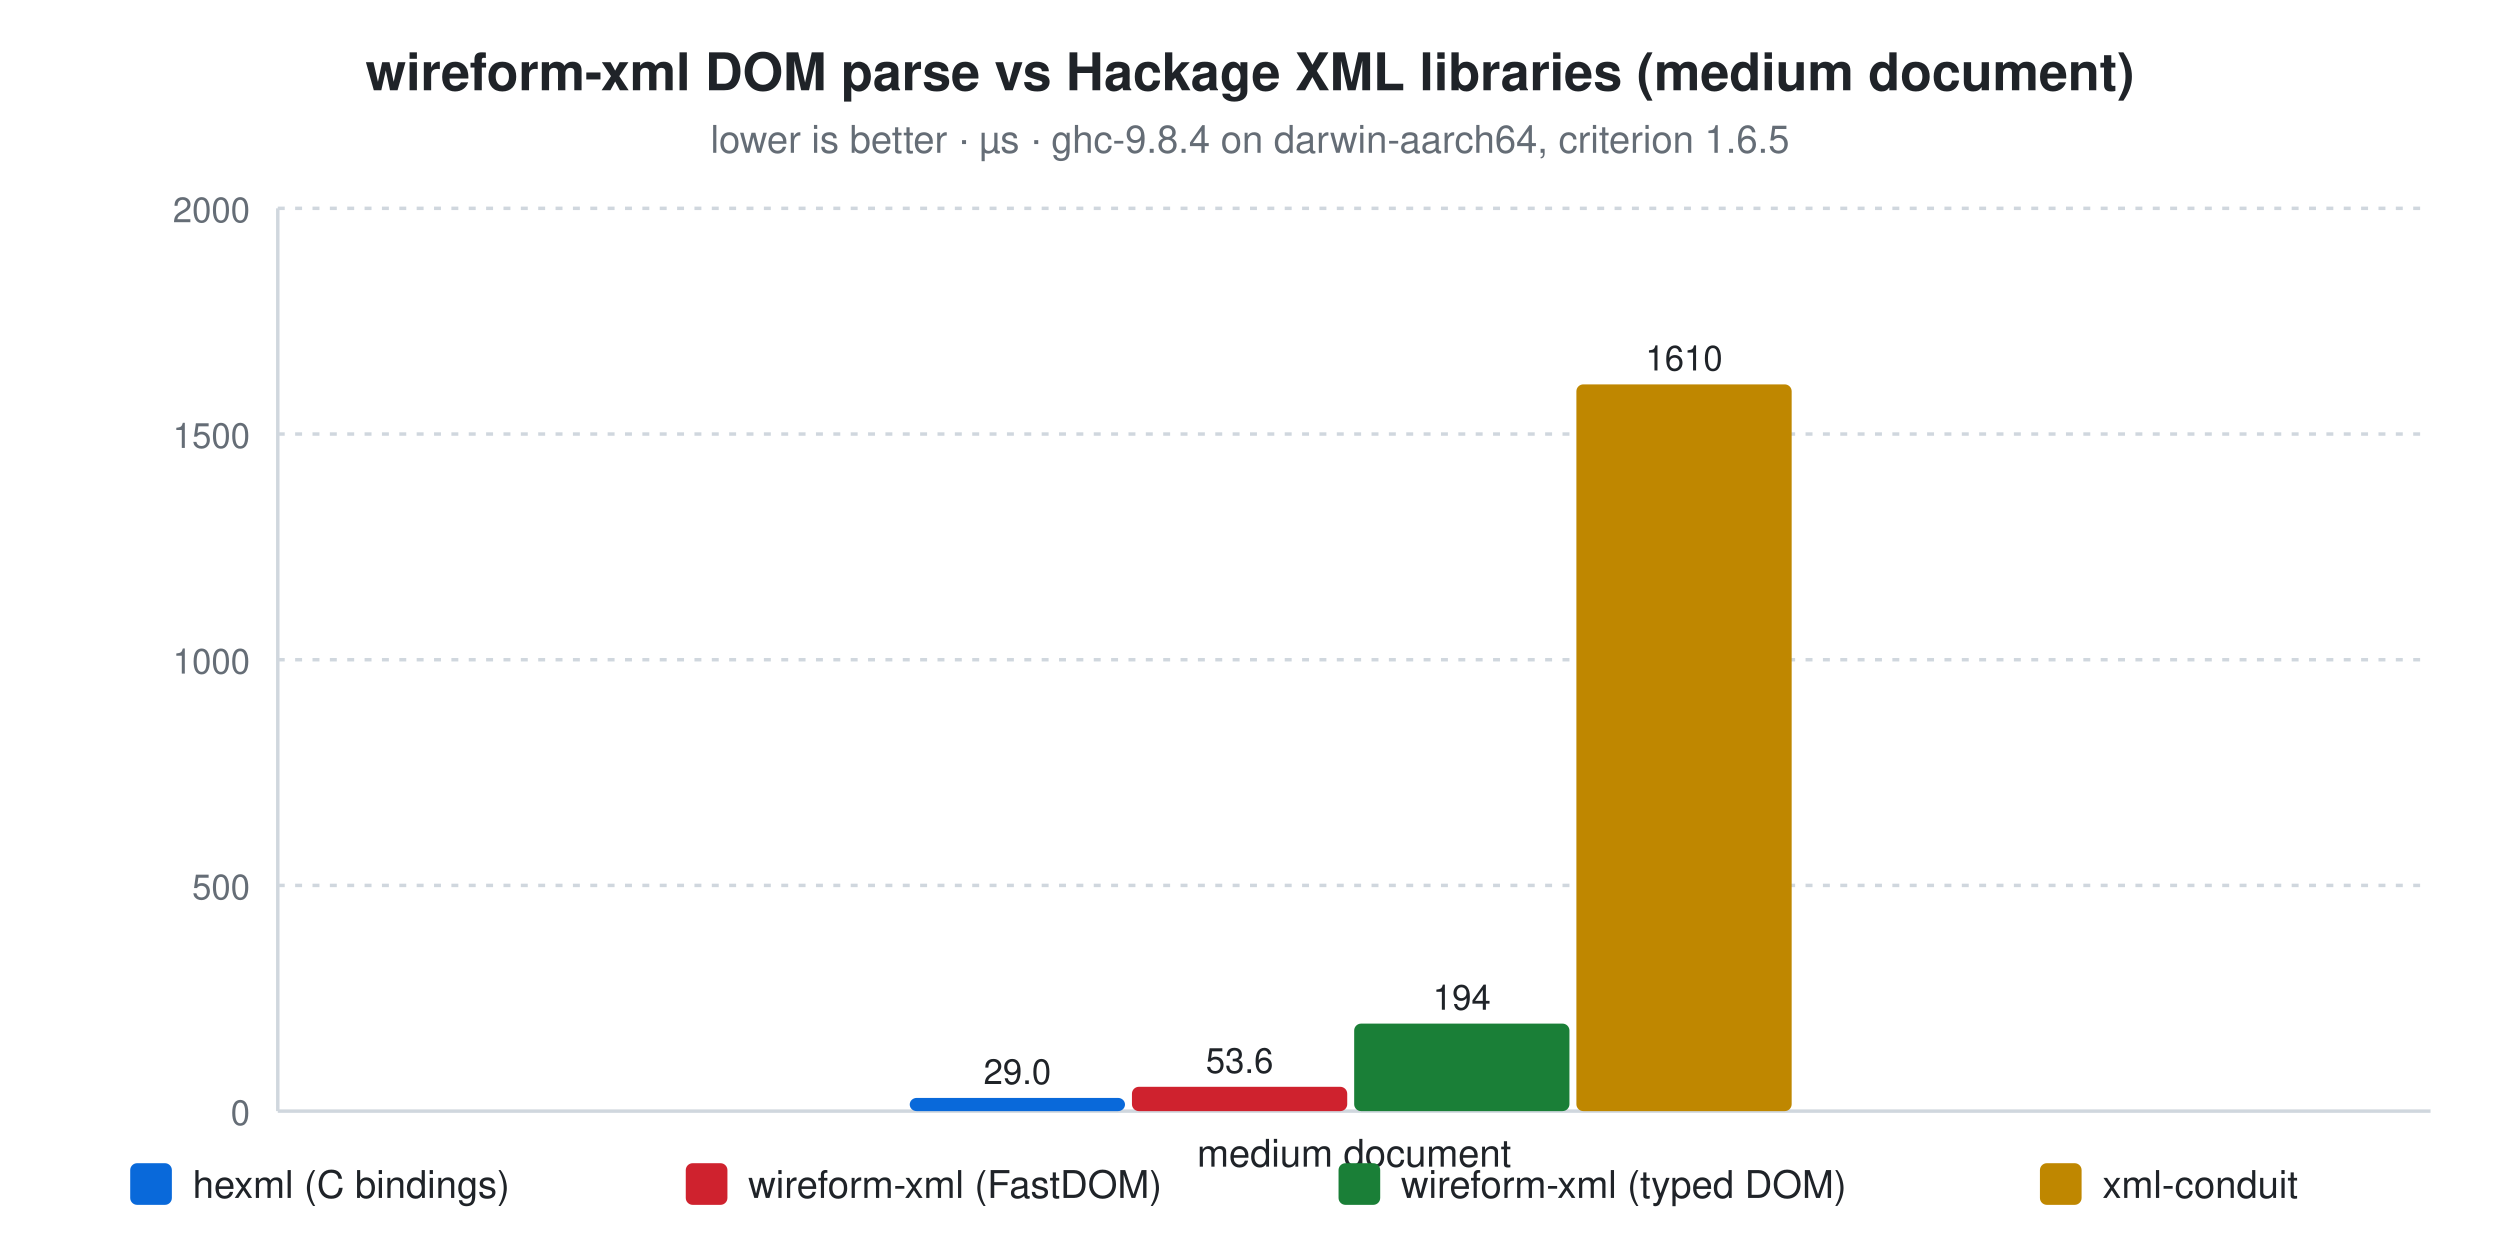
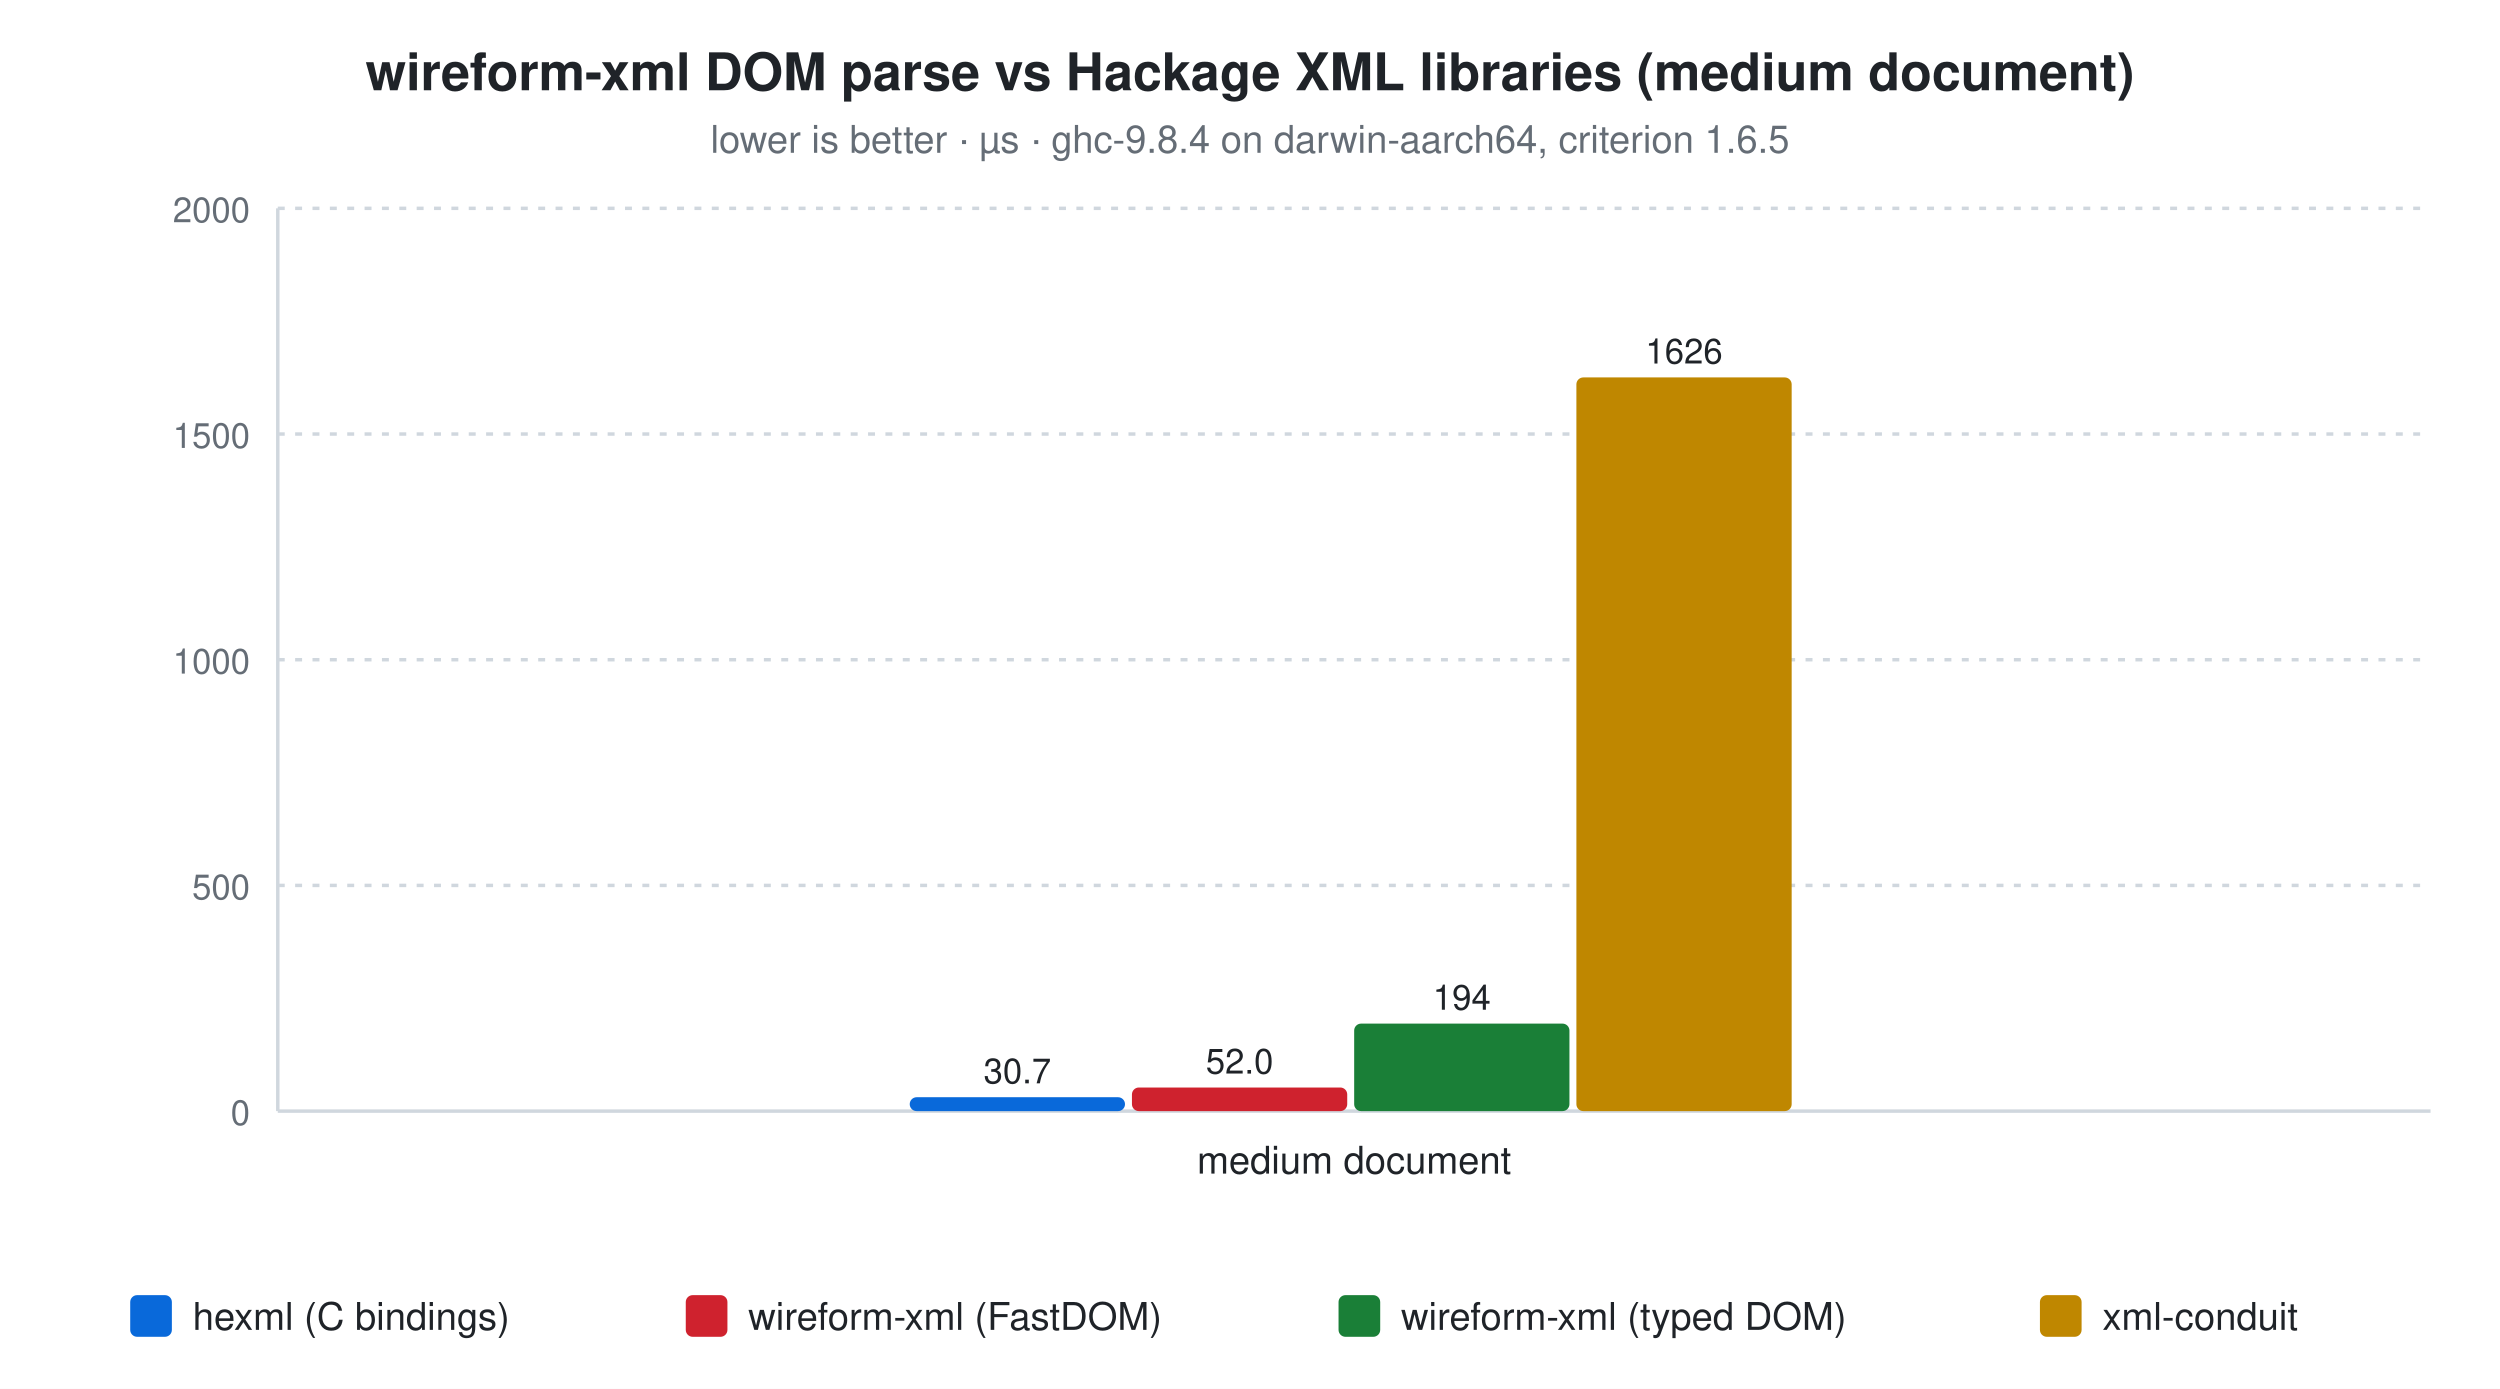
- <svg xmlns="http://www.w3.org/2000/svg" viewBox="0 0 720 360" width="720" height="360" font-family="ui-sans-serif, system-ui, -apple-system, BlinkMacSystemFont, &quot;Segoe UI&quot;, Helvetica, Arial, sans-serif" font-size="12">
-   <rect x="0" y="0" width="720" height="360" fill="#ffffff" />
+ <svg xmlns="http://www.w3.org/2000/svg" viewBox="0 0 720 400" width="720" height="400" font-family="ui-sans-serif, system-ui, -apple-system, BlinkMacSystemFont, &quot;Segoe UI&quot;, Helvetica, Arial, sans-serif" font-size="12">
+   <rect x="0" y="0" width="720" height="400" fill="#ffffff" />
  <text x="360" y="26" text-anchor="middle" font-size="15" font-weight="600" fill="#1f2328">wireform-xml DOM parse vs Hackage XML libraries (medium document)</text>
  <text x="360" y="44" text-anchor="middle" font-size="11" fill="#656d76">lower is better · µs · ghc-9.8.4 on darwin-aarch64, criterion 1.6.5</text>
  <g stroke="#d0d7de" stroke-width="1">
    <line x1="80" y1="320" x2="700" y2="320" />
    <line x1="80" y1="60" x2="80" y2="320" />
  </g>
  <g>
    <g />
    <text x="72" y="324" text-anchor="end" font-size="10" fill="#656d76">0</text>
    <line x1="80" y1="255" x2="700" y2="255" stroke="#d0d7de" stroke-width="1" stroke-dasharray="2 3" />
    <text x="72" y="259" text-anchor="end" font-size="10" fill="#656d76">500</text>
    <line x1="80" y1="190" x2="700" y2="190" stroke="#d0d7de" stroke-width="1" stroke-dasharray="2 3" />
    <text x="72" y="194" text-anchor="end" font-size="10" fill="#656d76">1000</text>
    <line x1="80" y1="125" x2="700" y2="125" stroke="#d0d7de" stroke-width="1" stroke-dasharray="2 3" />
    <text x="72" y="129" text-anchor="end" font-size="10" fill="#656d76">1500</text>
    <line x1="80" y1="60" x2="700" y2="60" stroke="#d0d7de" stroke-width="1" stroke-dasharray="2 3" />
    <text x="72" y="64" text-anchor="end" font-size="10" fill="#656d76">2000</text>
  </g>
  <g>
-     <rect x="262" y="316.2" width="62" height="3.8" rx="2" fill="#0969da" />
-     <rect x="326" y="313.0" width="62" height="7.0" rx="2" fill="#cf222e" />
+     <rect x="262" y="316.0" width="62" height="4.0" rx="2" fill="#0969da" />
+     <rect x="326" y="313.2" width="62" height="6.8" rx="2" fill="#cf222e" />
    <rect x="390" y="294.8" width="62" height="25.2" rx="2" fill="#1a7f37" />
-     <rect x="454" y="110.7" width="62" height="209.3" rx="2" fill="#bf8700" />
+     <rect x="454" y="108.7" width="62" height="211.3" rx="2" fill="#bf8700" />
  </g>
  <g>
-     <text x="293" y="312.2" text-anchor="middle" font-size="10" fill="#1f2328">29.0</text>
-     <text x="357" y="309.0" text-anchor="middle" font-size="10" fill="#1f2328">53.6</text>
+     <text x="293" y="312.0" text-anchor="middle" font-size="10" fill="#1f2328">30.7</text>
+     <text x="357" y="309.2" text-anchor="middle" font-size="10" fill="#1f2328">52.0</text>
    <text x="421" y="290.8" text-anchor="middle" font-size="10" fill="#1f2328">194</text>
-     <text x="485" y="106.7" text-anchor="middle" font-size="10" fill="#1f2328">1610</text>
+     <text x="485" y="104.7" text-anchor="middle" font-size="10" fill="#1f2328">1626</text>
  </g>
  <g>
-     <text x="390" y="336" text-anchor="middle" font-size="11" fill="#1f2328">medium document</text>
+     <text x="390" y="338" text-anchor="middle" font-size="11" fill="#1f2328">medium document</text>
  </g>
  <g>
-     <g transform="translate(37.5, 344)">
+     <g transform="translate(37.5, 382)">
      <rect x="0" y="-9" width="12" height="12" rx="2" fill="#0969da" />
      <text x="18" y="1" font-size="11" fill="#1f2328">hexml (C bindings)</text>
    </g>
-     <g transform="translate(197.5, 344)">
+     <g transform="translate(197.5, 382)">
      <rect x="0" y="-9" width="12" height="12" rx="2" fill="#cf222e" />
      <text x="18" y="1" font-size="11" fill="#1f2328">wireform-xml (FastDOM)</text>
    </g>
-     <g transform="translate(385.5, 344)">
+     <g transform="translate(385.5, 382)">
      <rect x="0" y="-9" width="12" height="12" rx="2" fill="#1a7f37" />
      <text x="18" y="1" font-size="11" fill="#1f2328">wireform-xml (typed DOM)</text>
    </g>
-     <g transform="translate(587.5, 344)">
+     <g transform="translate(587.5, 382)">
      <rect x="0" y="-9" width="12" height="12" rx="2" fill="#bf8700" />
      <text x="18" y="1" font-size="11" fill="#1f2328">xml-conduit</text>
    </g>
  </g>
</svg>
